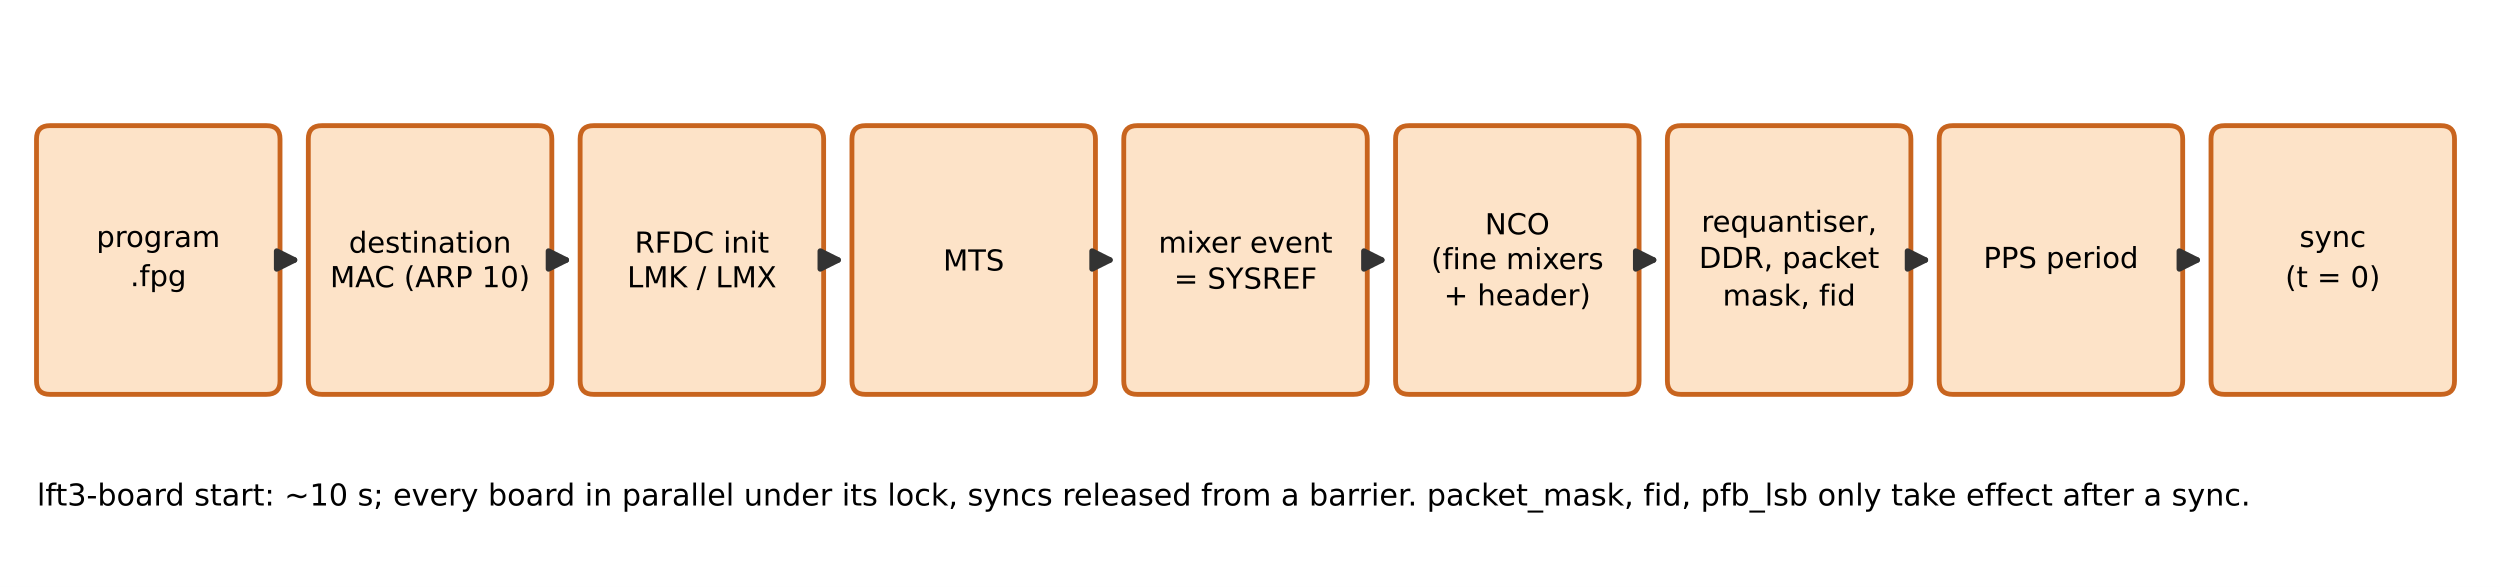
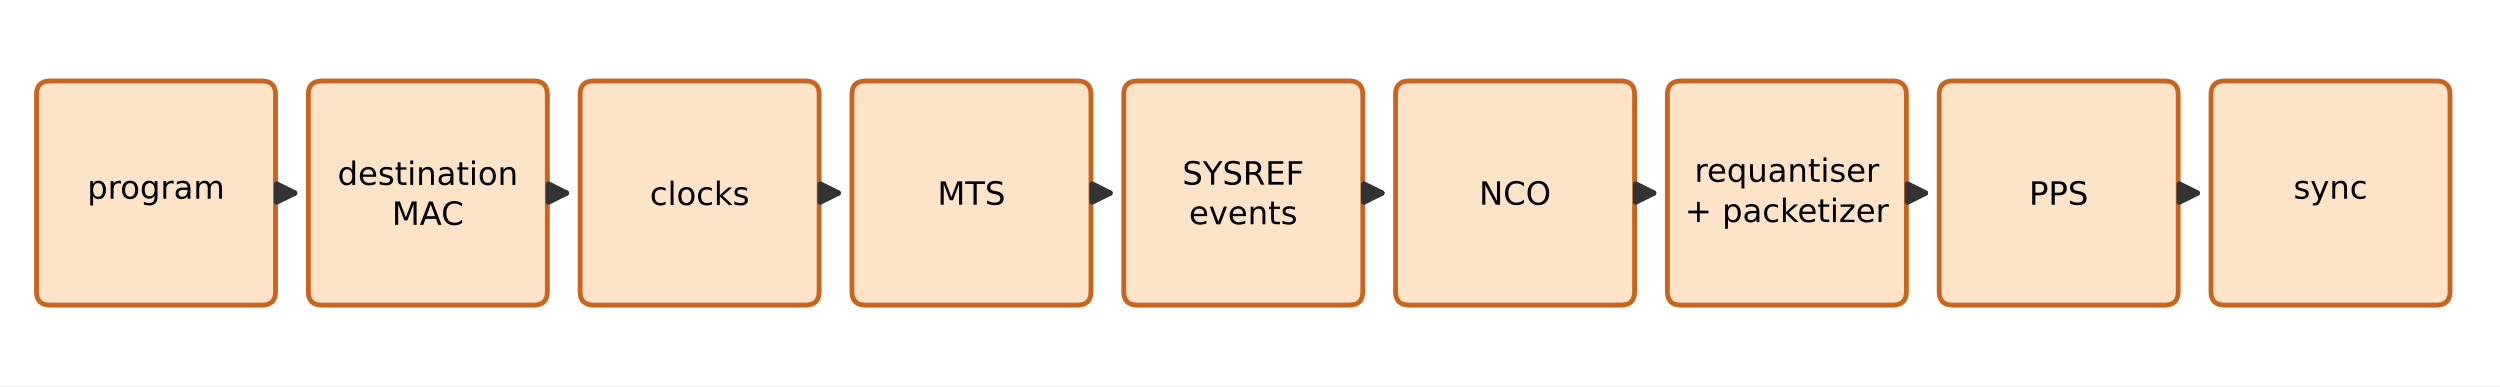
- <svg xmlns="http://www.w3.org/2000/svg" xml:space="preserve" width="621pt" height="145.8pt" viewBox="0 0 621 145.8" version="1.1">
+ <svg xmlns="http://www.w3.org/2000/svg" xml:space="preserve" width="621pt" height="95.904pt" viewBox="0 0 621 95.904" version="1.1">
  <defs>
    <style type="text/css">*{stroke-linejoin: round; stroke-linecap: butt}</style>
  </defs>
  <g id="figure_1">
    <g id="patch_1">
-       <path d="M 0 145.8  L 621 145.8  L 621 0  L 0 0  z " style="fill: #ffffff" />
+       <path d="M 0 95.904  L 621 95.904  L 621 0  L 0 0  z " style="fill: #ffffff" />
    </g>
    <g id="axes_1">
      <g id="patch_2">
-         <path d="M 12.416 97.959  L 66.208 97.959  Q 69.556 97.959 69.556 94.632  L 69.556 34.536  Q 69.556 31.209 66.208 31.209  L 12.416 31.209  Q 9.068 31.209 9.068 34.536  L 9.068 94.632  Q 9.068 97.959 12.416 97.959  z " clip-path="url(#pa169475198)" style="fill: #fde3c8; stroke: #c8641e; stroke-width: 1.2; stroke-linejoin: miter" />
+         <path d="M 12.416 75.783  L 65.092 75.783  Q 68.44 75.783 68.44 72.456  L 68.44 23.448  Q 68.44 20.121 65.092 20.121  L 12.416 20.121  Q 9.068 20.121 9.068 23.448  L 9.068 72.456  Q 9.068 75.783 12.416 75.783  z " clip-path="url(#p1302f785dd)" style="fill: #fde3c8; stroke: #c8641e; stroke-width: 1.2; stroke-linejoin: miter" />
      </g>
      <g id="patch_3">
-         <path d="M 79.934 97.959  L 133.726 97.959  Q 137.074 97.959 137.074 94.632  L 137.074 34.536  Q 137.074 31.209 133.726 31.209  L 79.934 31.209  Q 76.586 31.209 76.586 34.536  L 76.586 94.632  Q 76.586 97.959 79.934 97.959  z " clip-path="url(#pa169475198)" style="fill: #fde3c8; stroke: #c8641e; stroke-width: 1.2; stroke-linejoin: miter" />
+         <path d="M 79.934 75.783  L 132.61 75.783  Q 135.958 75.783 135.958 72.456  L 135.958 23.448  Q 135.958 20.121 132.61 20.121  L 79.934 20.121  Q 76.586 20.121 76.586 23.448  L 76.586 72.456  Q 76.586 75.783 79.934 75.783  z " clip-path="url(#p1302f785dd)" style="fill: #fde3c8; stroke: #c8641e; stroke-width: 1.2; stroke-linejoin: miter" />
      </g>
      <g id="patch_4">
-         <path d="M 71.445 64.584  Q 73.073 64.584 73.135 64.584  " clip-path="url(#pa169475198)" style="fill: none; stroke: #333333; stroke-width: 1.4; stroke-linecap: round" />
-         <path d="M 68.735 62.384  L 73.135 64.584  L 68.735 66.784  z " clip-path="url(#pa169475198)" style="fill: #333333; stroke: #333333; stroke-width: 1.4; stroke-linecap: round" />
+         <path d="M 70.889 47.952  Q 72.793 47.952 73.133 47.952  " clip-path="url(#p1302f785dd)" style="fill: none; stroke: #333333; stroke-width: 1.4; stroke-linecap: round" />
+         <path d="M 68.733 45.752  L 73.133 47.952  L 68.733 50.152  z " clip-path="url(#p1302f785dd)" style="fill: #333333; stroke: #333333; stroke-width: 1.4; stroke-linecap: round" />
      </g>
      <g id="patch_5">
-         <path d="M 147.452 97.959  L 201.244 97.959  Q 204.592 97.959 204.592 94.632  L 204.592 34.536  Q 204.592 31.209 201.244 31.209  L 147.452 31.209  Q 144.104 31.209 144.104 34.536  L 144.104 94.632  Q 144.104 97.959 147.452 97.959  z " clip-path="url(#pa169475198)" style="fill: #fde3c8; stroke: #c8641e; stroke-width: 1.2; stroke-linejoin: miter" />
+         <path d="M 147.452 75.783  L 200.128 75.783  Q 203.476 75.783 203.476 72.456  L 203.476 23.448  Q 203.476 20.121 200.128 20.121  L 147.452 20.121  Q 144.104 20.121 144.104 23.448  L 144.104 72.456  Q 144.104 75.783 147.452 75.783  z " clip-path="url(#p1302f785dd)" style="fill: #fde3c8; stroke: #c8641e; stroke-width: 1.2; stroke-linejoin: miter" />
      </g>
      <g id="patch_6">
-         <path d="M 138.963 64.584  Q 140.591 64.584 140.653 64.584  " clip-path="url(#pa169475198)" style="fill: none; stroke: #333333; stroke-width: 1.4; stroke-linecap: round" />
-         <path d="M 136.253 62.384  L 140.653 64.584  L 136.253 66.784  z " clip-path="url(#pa169475198)" style="fill: #333333; stroke: #333333; stroke-width: 1.4; stroke-linecap: round" />
+         <path d="M 138.407 47.952  Q 140.311 47.952 140.651 47.952  " clip-path="url(#p1302f785dd)" style="fill: none; stroke: #333333; stroke-width: 1.4; stroke-linecap: round" />
+         <path d="M 136.251 45.752  L 140.651 47.952  L 136.251 50.152  z " clip-path="url(#p1302f785dd)" style="fill: #333333; stroke: #333333; stroke-width: 1.4; stroke-linecap: round" />
      </g>
      <g id="patch_7">
-         <path d="M 214.97 97.959  L 268.762 97.959  Q 272.11 97.959 272.11 94.632  L 272.11 34.536  Q 272.11 31.209 268.762 31.209  L 214.97 31.209  Q 211.622 31.209 211.622 34.536  L 211.622 94.632  Q 211.622 97.959 214.97 97.959  z " clip-path="url(#pa169475198)" style="fill: #fde3c8; stroke: #c8641e; stroke-width: 1.2; stroke-linejoin: miter" />
+         <path d="M 214.97 75.783  L 267.646 75.783  Q 270.994 75.783 270.994 72.456  L 270.994 23.448  Q 270.994 20.121 267.646 20.121  L 214.97 20.121  Q 211.622 20.121 211.622 23.448  L 211.622 72.456  Q 211.622 75.783 214.97 75.783  z " clip-path="url(#p1302f785dd)" style="fill: #fde3c8; stroke: #c8641e; stroke-width: 1.2; stroke-linejoin: miter" />
      </g>
      <g id="patch_8">
-         <path d="M 206.481 64.584  Q 208.109 64.584 208.171 64.584  " clip-path="url(#pa169475198)" style="fill: none; stroke: #333333; stroke-width: 1.4; stroke-linecap: round" />
-         <path d="M 203.771 62.384  L 208.171 64.584  L 203.771 66.784  z " clip-path="url(#pa169475198)" style="fill: #333333; stroke: #333333; stroke-width: 1.4; stroke-linecap: round" />
+         <path d="M 205.925 47.952  Q 207.829 47.952 208.169 47.952  " clip-path="url(#p1302f785dd)" style="fill: none; stroke: #333333; stroke-width: 1.4; stroke-linecap: round" />
+         <path d="M 203.769 45.752  L 208.169 47.952  L 203.769 50.152  z " clip-path="url(#p1302f785dd)" style="fill: #333333; stroke: #333333; stroke-width: 1.4; stroke-linecap: round" />
      </g>
      <g id="patch_9">
-         <path d="M 282.488 97.959  L 336.28 97.959  Q 339.628 97.959 339.628 94.632  L 339.628 34.536  Q 339.628 31.209 336.28 31.209  L 282.488 31.209  Q 279.14 31.209 279.14 34.536  L 279.14 94.632  Q 279.14 97.959 282.488 97.959  z " clip-path="url(#pa169475198)" style="fill: #fde3c8; stroke: #c8641e; stroke-width: 1.2; stroke-linejoin: miter" />
+         <path d="M 282.488 75.783  L 335.164 75.783  Q 338.512 75.783 338.512 72.456  L 338.512 23.448  Q 338.512 20.121 335.164 20.121  L 282.488 20.121  Q 279.14 20.121 279.14 23.448  L 279.14 72.456  Q 279.14 75.783 282.488 75.783  z " clip-path="url(#p1302f785dd)" style="fill: #fde3c8; stroke: #c8641e; stroke-width: 1.2; stroke-linejoin: miter" />
      </g>
      <g id="patch_10">
-         <path d="M 273.999 64.584  Q 275.627 64.584 275.689 64.584  " clip-path="url(#pa169475198)" style="fill: none; stroke: #333333; stroke-width: 1.4; stroke-linecap: round" />
-         <path d="M 271.289 62.384  L 275.689 64.584  L 271.289 66.784  z " clip-path="url(#pa169475198)" style="fill: #333333; stroke: #333333; stroke-width: 1.4; stroke-linecap: round" />
+         <path d="M 273.443 47.952  Q 275.347 47.952 275.687 47.952  " clip-path="url(#p1302f785dd)" style="fill: none; stroke: #333333; stroke-width: 1.4; stroke-linecap: round" />
+         <path d="M 271.287 45.752  L 275.687 47.952  L 271.287 50.152  z " clip-path="url(#p1302f785dd)" style="fill: #333333; stroke: #333333; stroke-width: 1.4; stroke-linecap: round" />
      </g>
      <g id="patch_11">
-         <path d="M 350.006 97.959  L 403.798 97.959  Q 407.146 97.959 407.146 94.632  L 407.146 34.536  Q 407.146 31.209 403.798 31.209  L 350.006 31.209  Q 346.658 31.209 346.658 34.536  L 346.658 94.632  Q 346.658 97.959 350.006 97.959  z " clip-path="url(#pa169475198)" style="fill: #fde3c8; stroke: #c8641e; stroke-width: 1.2; stroke-linejoin: miter" />
+         <path d="M 350.006 75.783  L 402.682 75.783  Q 406.03 75.783 406.03 72.456  L 406.03 23.448  Q 406.03 20.121 402.682 20.121  L 350.006 20.121  Q 346.658 20.121 346.658 23.448  L 346.658 72.456  Q 346.658 75.783 350.006 75.783  z " clip-path="url(#p1302f785dd)" style="fill: #fde3c8; stroke: #c8641e; stroke-width: 1.2; stroke-linejoin: miter" />
      </g>
      <g id="patch_12">
-         <path d="M 341.517 64.584  Q 343.145 64.584 343.207 64.584  " clip-path="url(#pa169475198)" style="fill: none; stroke: #333333; stroke-width: 1.4; stroke-linecap: round" />
-         <path d="M 338.807 62.384  L 343.207 64.584  L 338.807 66.784  z " clip-path="url(#pa169475198)" style="fill: #333333; stroke: #333333; stroke-width: 1.4; stroke-linecap: round" />
+         <path d="M 340.961 47.952  Q 342.865 47.952 343.205 47.952  " clip-path="url(#p1302f785dd)" style="fill: none; stroke: #333333; stroke-width: 1.4; stroke-linecap: round" />
+         <path d="M 338.805 45.752  L 343.205 47.952  L 338.805 50.152  z " clip-path="url(#p1302f785dd)" style="fill: #333333; stroke: #333333; stroke-width: 1.4; stroke-linecap: round" />
      </g>
      <g id="patch_13">
-         <path d="M 417.524 97.959  L 471.316 97.959  Q 474.664 97.959 474.664 94.632  L 474.664 34.536  Q 474.664 31.209 471.316 31.209  L 417.524 31.209  Q 414.176 31.209 414.176 34.536  L 414.176 94.632  Q 414.176 97.959 417.524 97.959  z " clip-path="url(#pa169475198)" style="fill: #fde3c8; stroke: #c8641e; stroke-width: 1.2; stroke-linejoin: miter" />
+         <path d="M 417.524 75.783  L 470.2 75.783  Q 473.548 75.783 473.548 72.456  L 473.548 23.448  Q 473.548 20.121 470.2 20.121  L 417.524 20.121  Q 414.176 20.121 414.176 23.448  L 414.176 72.456  Q 414.176 75.783 417.524 75.783  z " clip-path="url(#p1302f785dd)" style="fill: #fde3c8; stroke: #c8641e; stroke-width: 1.2; stroke-linejoin: miter" />
      </g>
      <g id="patch_14">
-         <path d="M 409.035 64.584  Q 410.663 64.584 410.725 64.584  " clip-path="url(#pa169475198)" style="fill: none; stroke: #333333; stroke-width: 1.4; stroke-linecap: round" />
-         <path d="M 406.325 62.384  L 410.725 64.584  L 406.325 66.784  z " clip-path="url(#pa169475198)" style="fill: #333333; stroke: #333333; stroke-width: 1.4; stroke-linecap: round" />
+         <path d="M 408.479 47.952  Q 410.383 47.952 410.723 47.952  " clip-path="url(#p1302f785dd)" style="fill: none; stroke: #333333; stroke-width: 1.4; stroke-linecap: round" />
+         <path d="M 406.323 45.752  L 410.723 47.952  L 406.323 50.152  z " clip-path="url(#p1302f785dd)" style="fill: #333333; stroke: #333333; stroke-width: 1.4; stroke-linecap: round" />
      </g>
      <g id="patch_15">
-         <path d="M 485.042 97.959  L 538.834 97.959  Q 542.182 97.959 542.182 94.632  L 542.182 34.536  Q 542.182 31.209 538.834 31.209  L 485.042 31.209  Q 481.694 31.209 481.694 34.536  L 481.694 94.632  Q 481.694 97.959 485.042 97.959  z " clip-path="url(#pa169475198)" style="fill: #fde3c8; stroke: #c8641e; stroke-width: 1.2; stroke-linejoin: miter" />
+         <path d="M 485.042 75.783  L 537.718 75.783  Q 541.066 75.783 541.066 72.456  L 541.066 23.448  Q 541.066 20.121 537.718 20.121  L 485.042 20.121  Q 481.694 20.121 481.694 23.448  L 481.694 72.456  Q 481.694 75.783 485.042 75.783  z " clip-path="url(#p1302f785dd)" style="fill: #fde3c8; stroke: #c8641e; stroke-width: 1.2; stroke-linejoin: miter" />
      </g>
      <g id="patch_16">
-         <path d="M 476.553 64.584  Q 478.181 64.584 478.243 64.584  " clip-path="url(#pa169475198)" style="fill: none; stroke: #333333; stroke-width: 1.4; stroke-linecap: round" />
-         <path d="M 473.843 62.384  L 478.243 64.584  L 473.843 66.784  z " clip-path="url(#pa169475198)" style="fill: #333333; stroke: #333333; stroke-width: 1.4; stroke-linecap: round" />
+         <path d="M 475.997 47.952  Q 477.901 47.952 478.241 47.952  " clip-path="url(#p1302f785dd)" style="fill: none; stroke: #333333; stroke-width: 1.4; stroke-linecap: round" />
+         <path d="M 473.841 45.752  L 478.241 47.952  L 473.841 50.152  z " clip-path="url(#p1302f785dd)" style="fill: #333333; stroke: #333333; stroke-width: 1.4; stroke-linecap: round" />
      </g>
      <g id="patch_17">
-         <path d="M 552.56 97.959  L 606.352 97.959  Q 609.7 97.959 609.7 94.632  L 609.7 34.536  Q 609.7 31.209 606.352 31.209  L 552.56 31.209  Q 549.212 31.209 549.212 34.536  L 549.212 94.632  Q 549.212 97.959 552.56 97.959  z " clip-path="url(#pa169475198)" style="fill: #fde3c8; stroke: #c8641e; stroke-width: 1.2; stroke-linejoin: miter" />
+         <path d="M 552.56 75.783  L 605.236 75.783  Q 608.584 75.783 608.584 72.456  L 608.584 23.448  Q 608.584 20.121 605.236 20.121  L 552.56 20.121  Q 549.212 20.121 549.212 23.448  L 549.212 72.456  Q 549.212 75.783 552.56 75.783  z " clip-path="url(#p1302f785dd)" style="fill: #fde3c8; stroke: #c8641e; stroke-width: 1.2; stroke-linejoin: miter" />
      </g>
      <g id="patch_18">
-         <path d="M 544.071 64.584  Q 545.699 64.584 545.761 64.584  " clip-path="url(#pa169475198)" style="fill: none; stroke: #333333; stroke-width: 1.4; stroke-linecap: round" />
-         <path d="M 541.361 62.384  L 545.761 64.584  L 541.361 66.784  z " clip-path="url(#pa169475198)" style="fill: #333333; stroke: #333333; stroke-width: 1.4; stroke-linecap: round" />
+         <path d="M 543.515 47.952  Q 545.419 47.952 545.759 47.952  " clip-path="url(#p1302f785dd)" style="fill: none; stroke: #333333; stroke-width: 1.4; stroke-linecap: round" />
+         <path d="M 541.359 45.752  L 545.759 47.952  L 541.359 50.152  z " clip-path="url(#p1302f785dd)" style="fill: #333333; stroke: #333333; stroke-width: 1.4; stroke-linecap: round" />
      </g>
      <g id="text_1">
-         <text style="font-size: 7.2px; font-family: 'DejaVu Sans'" transform="translate(23.94506 61.35131)">program</text>
-         <text style="font-size: 7.2px; font-family: 'DejaVu Sans'" transform="translate(32.32969 71.07075)">.fpg</text>
+         <text style="font-size: 8px; font-family: 'DejaVu Sans'; text-anchor: middle" x="38.754" y="49.36" transform="rotate(-0 38.754 49.36012)">program</text>
      </g>
      <g id="text_2">
-         <text style="font-size: 7.2px; font-family: 'DejaVu Sans'" transform="translate(86.65931 62.76825)">destination</text>
-         <text style="font-size: 7.2px; font-family: 'DejaVu Sans'" transform="translate(81.99731 71.34075)">MAC (ARP 10)</text>
+         <text style="font-size: 8px; font-family: 'DejaVu Sans'" transform="translate(83.86012 45.9345)">destination</text>
+         <text style="font-size: 8px; font-family: 'DejaVu Sans'" transform="translate(97.36137 55.86388)">MAC</text>
      </g>
      <g id="text_3">
-         <text style="font-size: 7.2px; font-family: 'DejaVu Sans'" transform="translate(157.653 62.76825)">RFDC init</text>
-         <text style="font-size: 7.2px; font-family: 'DejaVu Sans'" transform="translate(155.7962 71.3745)">LMK / LMX</text>
+         <text style="font-size: 8px; font-family: 'DejaVu Sans'; text-anchor: middle" x="173.79" y="50.934" transform="rotate(-0 173.79 50.9345)">clocks</text>
      </g>
      <g id="text_4">
-         <text style="font-size: 7.2px; font-family: 'DejaVu Sans'; text-anchor: middle" x="241.866" y="67.205" transform="rotate(-0 241.866 67.20469)">MTS</text>
+         <text style="font-size: 8px; font-family: 'DejaVu Sans'; text-anchor: middle" x="241.308" y="50.864" transform="rotate(-0 241.308 50.86388)">MTS</text>
      </g>
      <g id="text_5">
-         <text style="font-size: 7.2px; font-family: 'DejaVu Sans'" transform="translate(287.7643 62.76825)">mixer event</text>
-         <text style="font-size: 7.2px; font-family: 'DejaVu Sans'" transform="translate(291.6067 71.70469)">= SYSREF</text>
+         <text style="font-size: 8px; font-family: 'DejaVu Sans'" transform="translate(293.6966 45.86388)">SYSREF</text>
+         <text style="font-size: 8px; font-family: 'DejaVu Sans'" transform="translate(295.3491 55.70387)">events</text>
      </g>
      <g id="text_6">
-         <text style="font-size: 7.2px; font-family: 'DejaVu Sans'" transform="translate(368.8611 58.20469)">NCO</text>
-         <text style="font-size: 7.2px; font-family: 'DejaVu Sans'" transform="translate(355.4921 66.84469)">(fine mixers</text>
-         <text style="font-size: 7.2px; font-family: 'DejaVu Sans'" transform="translate(358.6534 75.84469)">+ header)</text>
+         <text style="font-size: 8px; font-family: 'DejaVu Sans'; text-anchor: middle" x="376.344" y="50.864" transform="rotate(-0 376.344 50.86388)">NCO</text>
      </g>
      <g id="text_7">
-         <text style="font-size: 7.2px; font-family: 'DejaVu Sans'" transform="translate(422.6237 57.57075)">requantiser,</text>
-         <text style="font-size: 7.2px; font-family: 'DejaVu Sans'" transform="translate(422.0325 66.57075)">DDR, packet</text>
-         <text style="font-size: 7.2px; font-family: 'DejaVu Sans'" transform="translate(427.9061 75.90094)">mask, fid</text>
+         <text style="font-size: 8px; font-family: 'DejaVu Sans'" transform="translate(420.9151 45.1595)">requantiser</text>
+         <text style="font-size: 8px; font-family: 'DejaVu Sans'" transform="translate(418.5295 55.1595)">+ packetizer</text>
      </g>
      <g id="text_8">
-         <text style="font-size: 7.2px; font-family: 'DejaVu Sans'; text-anchor: middle" x="511.938" y="66.571" transform="rotate(-0 511.938 66.57075)">PPS period</text>
+         <text style="font-size: 8px; font-family: 'DejaVu Sans'; text-anchor: middle" x="511.38" y="50.864" transform="rotate(-0 511.38 50.86388)">PPS</text>
      </g>
      <g id="text_9">
-         <text style="font-size: 7.2px; font-family: 'DejaVu Sans'" transform="translate(571.1889 61.35131)">sync</text>
-         <text style="font-size: 7.2px; font-family: 'DejaVu Sans'" transform="translate(567.6401 71.34075)">(t = 0)</text>
-       </g>
-       <g id="text_10">
-         <text style="font-size: 7.5px; font-family: 'DejaVu Sans'; text-anchor: start" x="9.18" y="125.568" transform="rotate(-0 9.18 125.568)">lft3-board start: ~10 s; every board in parallel under its lock, syncs released from a barrier. packet_mask, fid, pfb_lsb only take effect after a sync.</text>
+         <text style="font-size: 8px; font-family: 'DejaVu Sans'; text-anchor: middle" x="578.898" y="49.36" transform="rotate(-0 578.898 49.36012)">sync</text>
      </g>
    </g>
  </g>
  <defs>
-     <clipPath id="pa169475198">
-       <rect x="3.6" y="3.6" width="613.8" height="138.6" />
+     <clipPath id="p1302f785dd">
+       <rect x="3.6" y="3.6" width="613.8" height="88.704" />
    </clipPath>
  </defs>
</svg>
